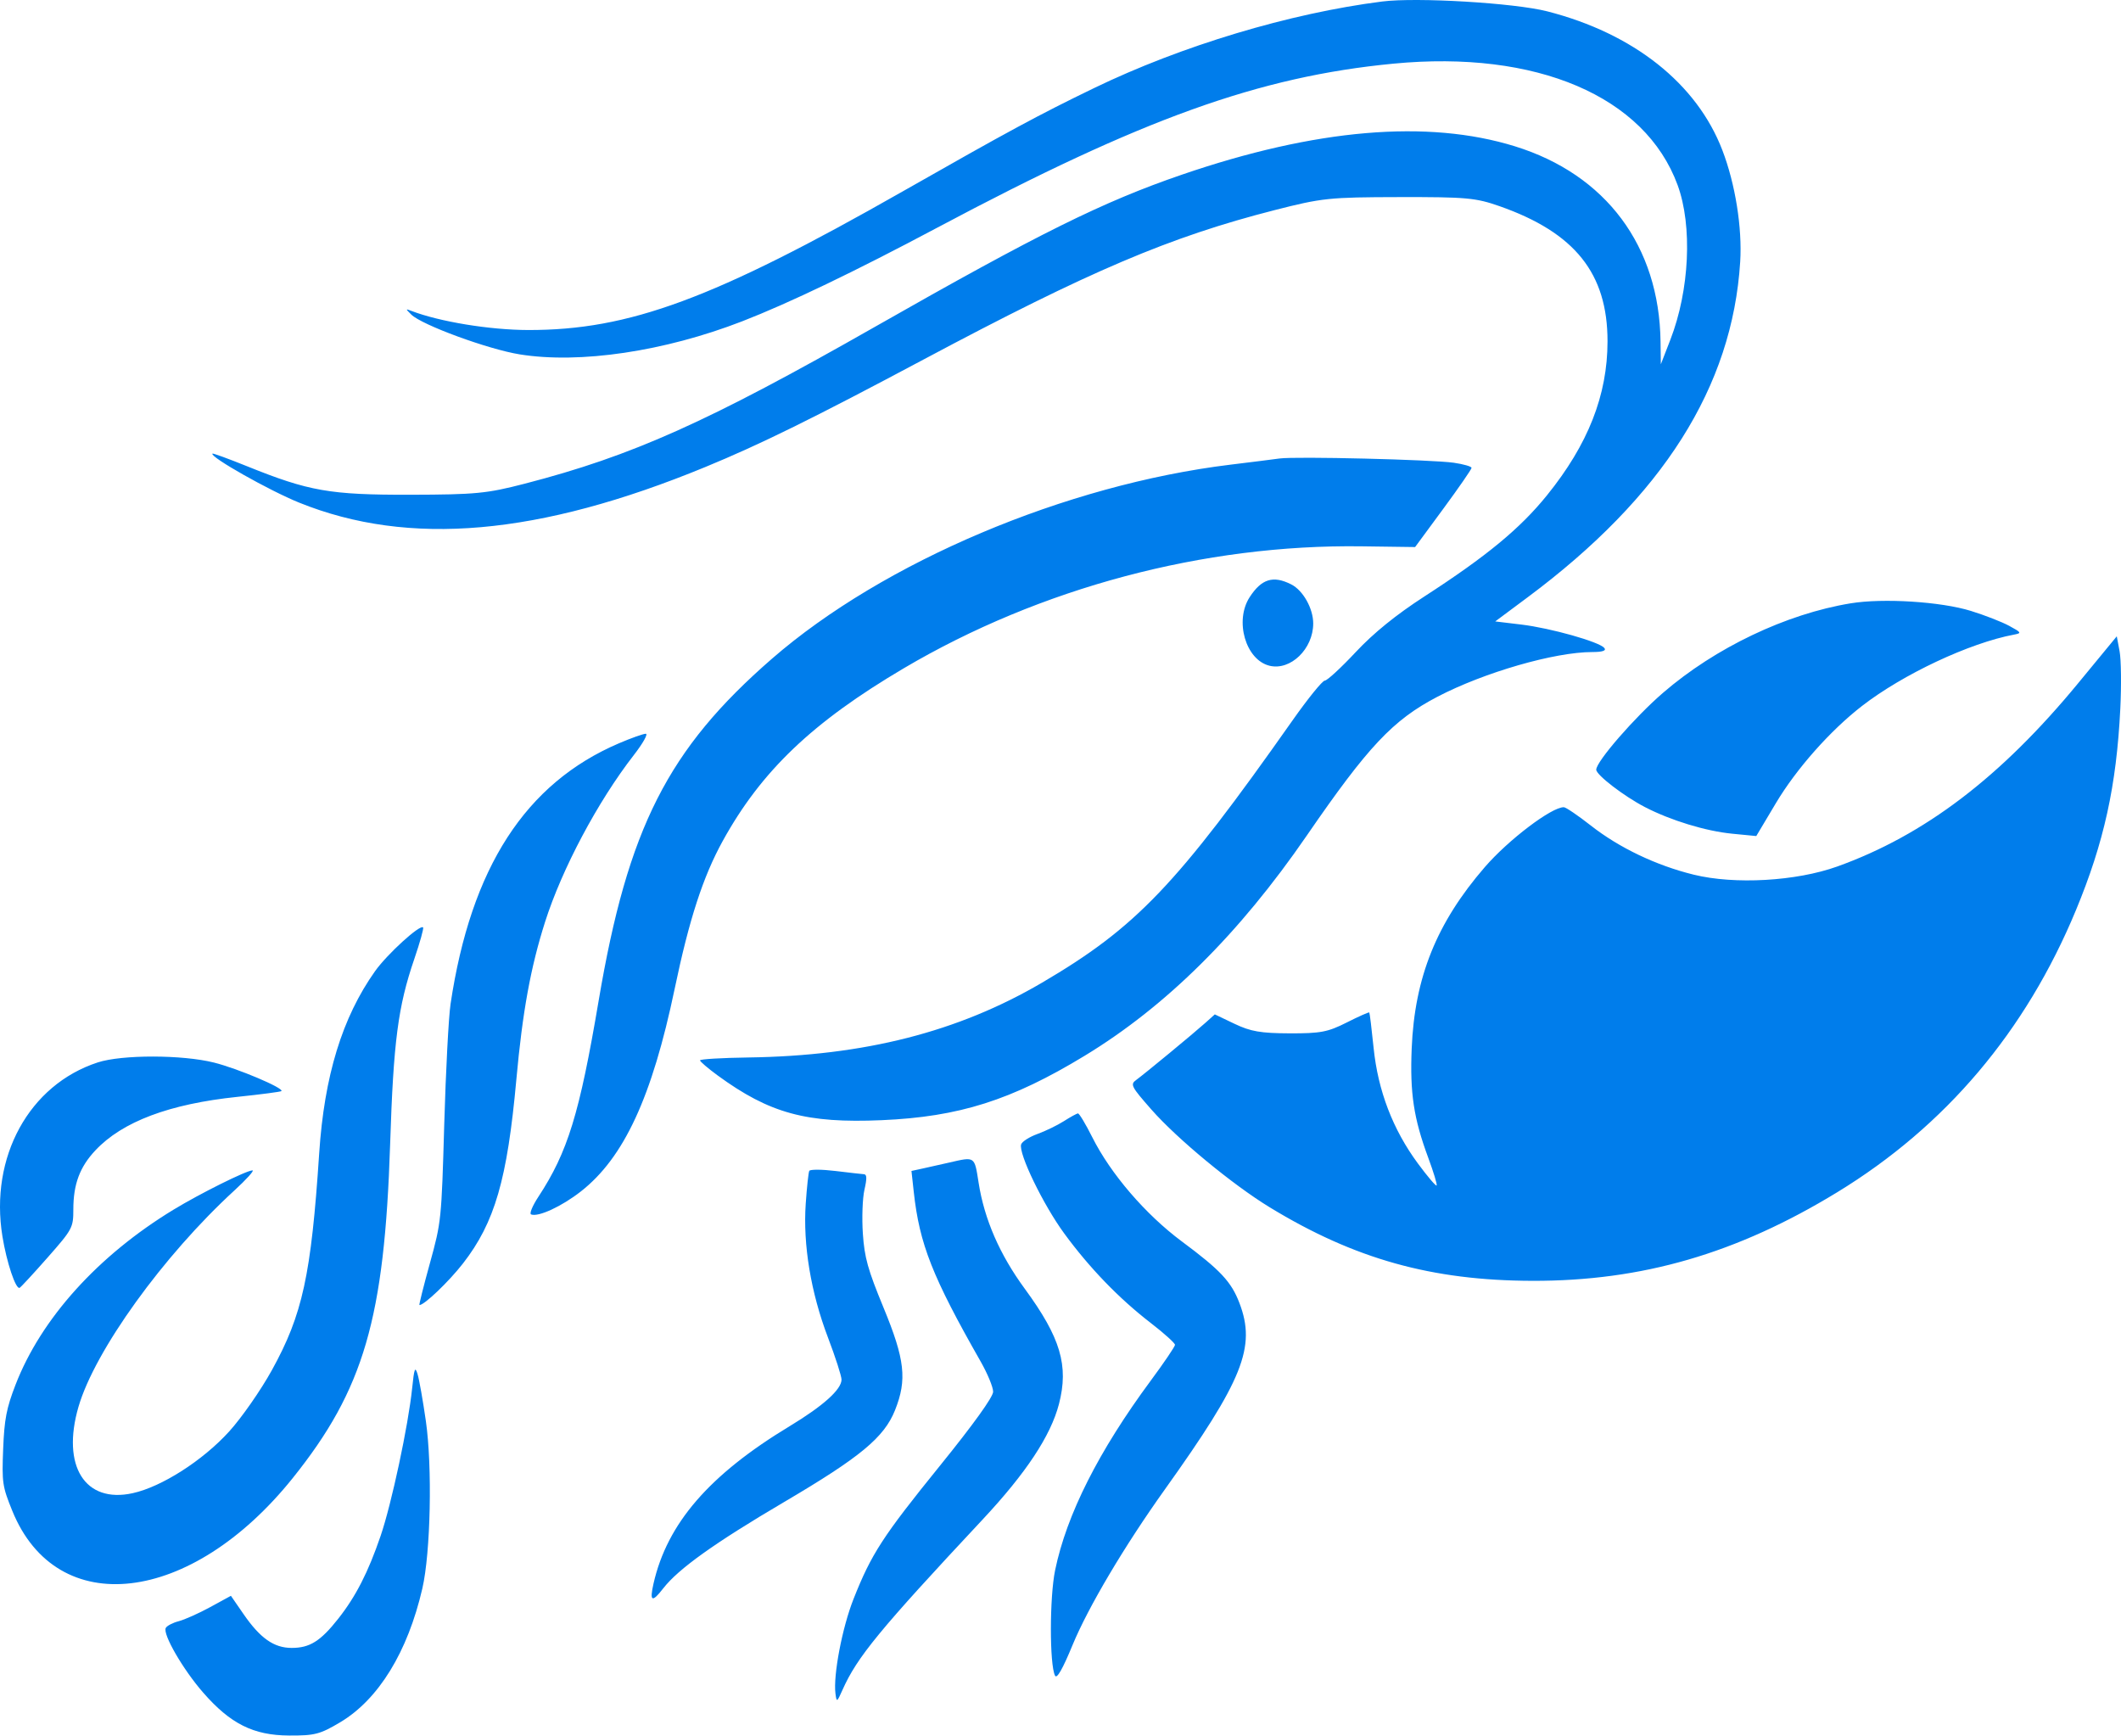
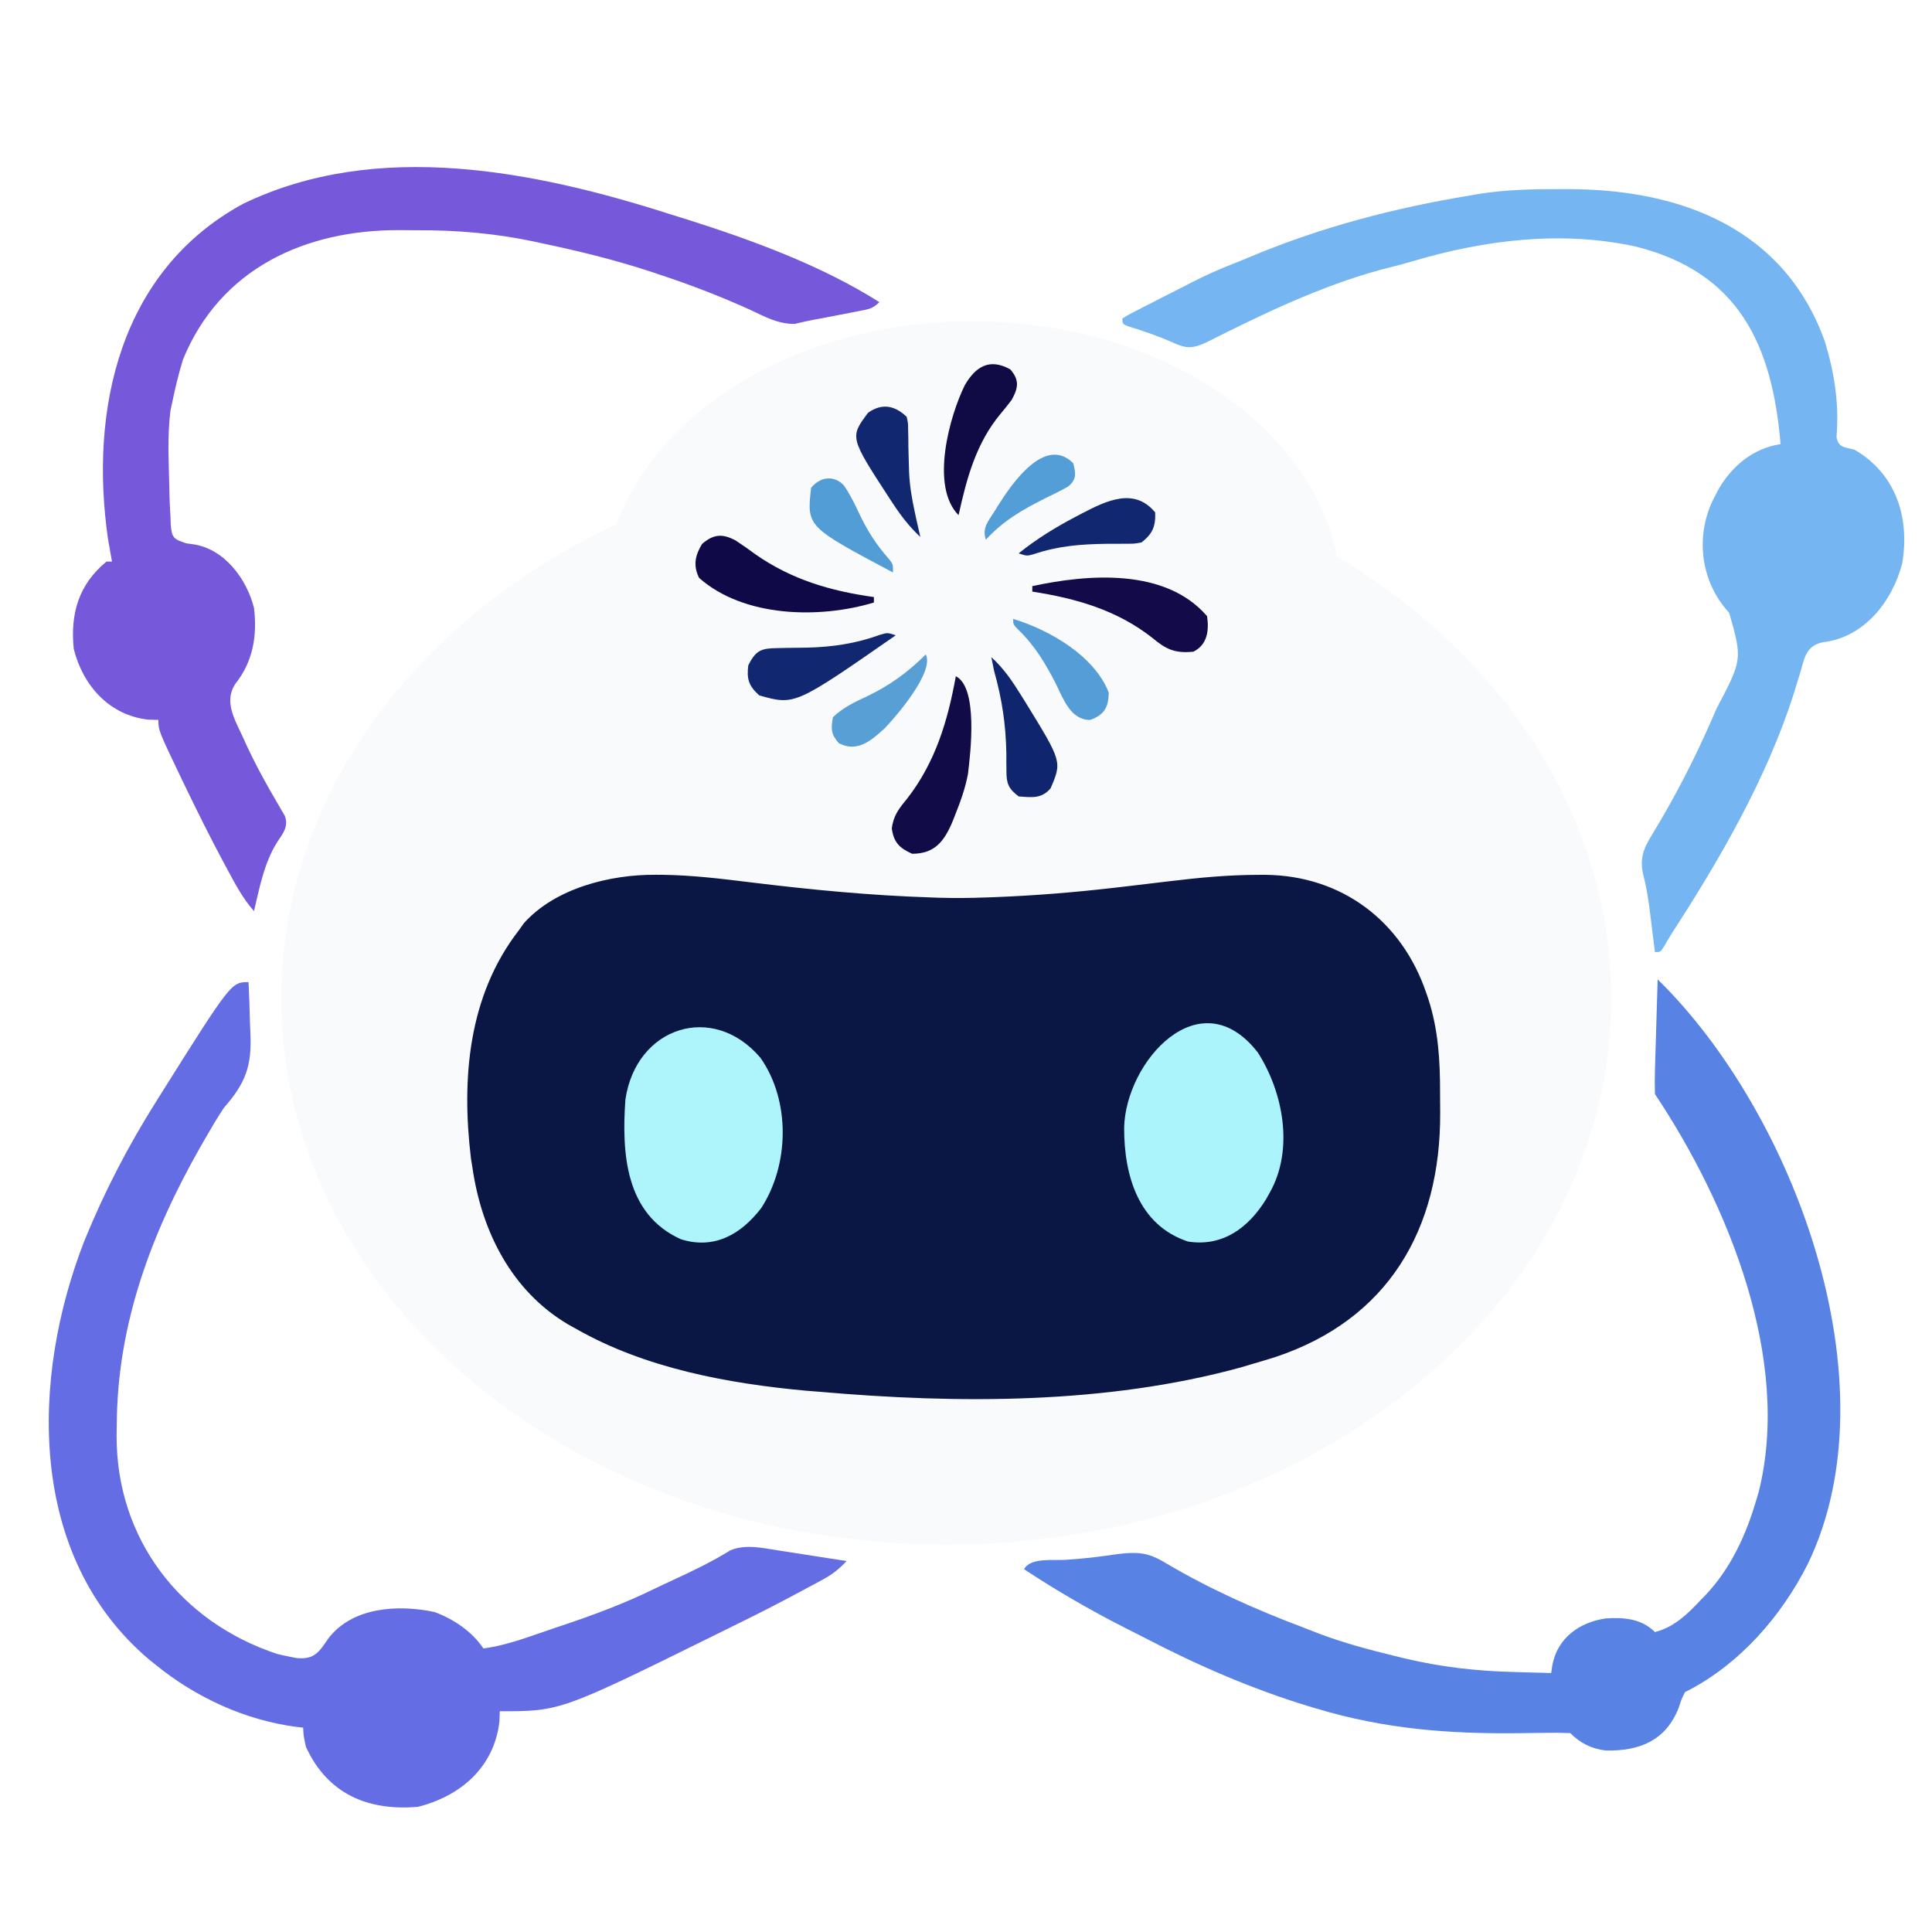
- <svg xmlns="http://www.w3.org/2000/svg" width="550" height="450" viewBox="0 0 550 450" fill="none">
-   <path d="M106.869 359.994C107.41 354.75 107.631 354.176 108.283 356.313C108.709 357.705 109.675 363.17 110.432 368.459C112.133 380.352 111.666 402.564 109.521 411.863C105.718 428.344 98.165 440.64 88.195 446.574C82.973 449.681 81.606 450.034 74.939 449.997C65.719 449.947 59.746 446.958 52.676 438.859C47.462 432.886 42.16 423.727 42.981 422.114C43.266 421.555 44.773 420.766 46.329 420.361C47.886 419.955 51.571 418.307 54.518 416.698L59.878 413.771L63.148 418.509C67.477 424.781 71.027 427.276 75.632 427.281C80.322 427.286 83.12 425.532 87.719 419.698C92.284 413.908 95.457 407.703 98.698 398.234C101.527 389.967 105.877 369.611 106.869 359.994ZM246.175 301.427C252.885 299.885 252.679 299.742 253.765 306.663C255.253 316.154 259.224 325.272 265.737 334.157C275.025 346.826 277.183 354.104 274.6 364.051C272.463 372.278 266.081 381.93 254.802 393.994C228.023 422.633 222.247 429.657 218.458 438.192C217.032 441.401 216.941 441.448 216.645 439.117C216.038 434.35 218.396 422.01 221.33 414.594C225.952 402.913 228.899 398.368 243.719 380.064C252.388 369.358 257.532 362.204 257.532 360.857C257.532 359.676 256.08 356.162 254.307 353.047C241.782 331.065 238.431 322.574 236.953 309.075L236.354 303.61L239.299 302.97C240.919 302.618 244.012 301.923 246.175 301.427ZM279.53 288.697C279.855 288.672 281.527 291.451 283.243 294.874C288.003 304.366 297.056 314.897 306.459 321.884C316.498 329.343 319.287 332.326 321.402 337.861C325.76 349.261 322.344 357.795 302.051 386.202C291.581 400.86 282.178 416.712 278.124 426.54C275.555 432.772 274.054 435.395 273.585 434.477C272.142 431.648 272.153 414.152 273.604 407.13C276.582 392.719 284.893 376.248 298.41 357.968C301.854 353.312 304.68 349.142 304.691 348.7C304.703 348.26 301.86 345.699 298.377 343.01C290.14 336.65 282.539 328.782 275.973 319.823C270.503 312.358 264.059 299.046 264.794 296.727C265.025 295.998 266.926 294.782 269.018 294.026C271.11 293.27 274.198 291.771 275.88 290.697C277.562 289.622 279.204 288.723 279.53 288.697ZM209.853 303.591C210.063 303.179 213.113 303.191 216.629 303.617C220.144 304.044 223.48 304.423 224.043 304.459C224.802 304.508 224.832 305.546 224.157 308.493C223.658 310.677 223.474 315.795 223.749 319.869C224.168 326.066 225.042 329.198 229.096 339.017C234.665 352.506 235.252 357.728 232.086 365.652C229.266 372.708 223.083 377.827 203.364 389.432C185.352 400.033 175.898 406.784 171.978 411.849C169.067 415.609 168.399 415.282 169.46 410.617C173.009 395.006 183.909 382.398 204.752 369.797C213.474 364.524 218.217 360.265 218.217 357.706C218.217 356.793 216.628 351.865 214.685 346.758C210.259 335.118 208.202 322.727 208.935 312.105C209.229 307.835 209.642 304.005 209.853 303.591ZM97.258 251.811C100.405 247.378 108.974 239.578 109.714 240.473C109.916 240.717 108.889 244.395 107.434 248.645C103.208 260.977 102.03 269.994 101.168 296.625C99.702 341.881 94.351 360.241 75.927 383.225C49.536 416.148 14.762 420.218 3.188 391.74C0.621 385.423 0.475 384.445 0.82 375.704C1.124 367.999 1.674 365.139 4.013 359.085C10.647 341.912 25.384 325.573 44.99 313.653C51.93 309.432 63.927 303.467 65.475 303.466C66.014 303.466 63.892 305.817 60.758 308.692C42.338 325.582 24.593 350.203 20.356 364.748C15.889 380.086 22.02 389.876 34.394 387.165C41.913 385.518 52.558 378.718 59.401 371.19C62.632 367.636 67.628 360.47 70.503 355.263C78.457 340.86 80.686 330.642 82.769 299.039C84.092 278.96 88.742 263.804 97.258 251.811ZM167.451 190.252C168.121 190.24 166.727 192.731 164.352 195.786C155.015 207.801 145.734 225.251 141.334 239.071C137.594 250.817 135.487 262.392 133.896 279.908C131.545 305.818 128.301 316.995 120.057 327.594C116.392 332.306 110.026 338.39 108.761 338.39C108.606 338.39 109.828 333.509 111.477 327.542C114.425 316.869 114.485 316.29 115.195 291.567C115.592 277.747 116.33 263.677 116.836 260.301C122.128 224.948 136.252 203.096 160.516 192.719C163.66 191.375 166.781 190.265 167.451 190.252ZM25.352 275.469C31.604 273.43 47.255 273.449 55.475 275.505C61.626 277.044 73.63 282.114 72.981 282.9C72.826 283.085 67.705 283.758 61.6 284.395C43.918 286.239 31.743 290.822 24.744 298.265C20.684 302.584 19.017 307.043 19.017 313.585C19.017 318.32 18.795 318.734 12.348 326.055C8.679 330.219 5.414 333.756 5.091 333.912C4.09 334.394 1.724 327.322 0.628 320.576C-2.715 299.992 7.542 281.278 25.352 275.469ZM549.636 168.877C550.037 171.017 550.12 177.705 549.82 183.739C548.825 203.763 545.594 218.441 538.312 236.004C525.271 267.455 504.492 292 476.391 309.148C450.364 325.029 425.762 332.176 397.369 332.101C371.24 332.033 351.273 326.449 329.297 313.066C319.678 307.207 305.306 295.342 298.596 287.718C293.326 281.731 293.039 281.177 294.614 280.03C296.874 278.382 309.418 268.028 312.538 265.234L315.014 263.017L320.129 265.459C324.299 267.451 326.937 267.907 334.417 267.932C342.432 267.959 344.303 267.604 349.228 265.116C352.324 263.551 354.953 262.383 355.072 262.52C355.187 262.658 355.694 266.81 356.197 271.743C357.329 282.814 361.186 292.873 367.671 301.663C370.16 305.037 372.349 307.611 372.536 307.386C372.721 307.158 371.744 303.922 370.362 300.194C366.584 289.993 365.589 283.429 366.068 271.858C366.833 253.417 372.522 239.299 385.01 224.848C391.139 217.754 402.386 209.23 405.521 209.301C406.057 209.314 409.199 211.446 412.504 214.039C419.865 219.815 429.468 224.402 439.208 226.791C449.826 229.398 465.755 228.495 476.391 224.683C499.016 216.572 518.808 201.523 538.859 177.183L548.906 164.985L549.636 168.877ZM331.796 118.881C335.993 118.3 371.352 119.163 377.009 119.986C379.532 120.353 381.593 120.95 381.589 121.312C381.584 121.676 378.29 126.443 374.269 131.907L366.955 141.842L353.088 141.653C312.231 141.094 269.692 152.422 234.38 173.264C210.68 187.252 197.418 199.898 187.413 218.05C182.308 227.312 178.711 238.374 174.951 256.372C169.084 284.453 161.807 300.169 150.615 308.931C145.642 312.824 139.562 315.627 137.711 314.88C137.232 314.686 138.083 312.634 139.603 310.32C147.232 298.693 150.273 288.8 155.241 259.447C162.812 214.715 173.187 194.253 200.199 170.778C229.07 145.687 276.393 125.671 319.127 120.474C324.413 119.832 330.114 119.115 331.796 118.881ZM358.443 0.387C367.387 -0.746 392.69 0.762 401.194 2.936C423.596 8.661 440.009 21.671 446.633 38.956C449.988 47.71 451.804 59.087 451.252 67.89C449.221 100.307 431.183 128.777 396.147 154.861L387.729 161.127L394.492 161.94C402.097 162.853 414.697 166.406 416.021 168.009C416.601 168.711 415.553 169.065 412.9 169.065C403.12 169.065 384.869 174.333 372.755 180.652C361.207 186.676 354.766 193.519 338.837 216.687C321.346 242.128 302.369 260.934 281.25 273.756C262.276 285.278 248.717 289.579 228.638 290.447C209.118 291.291 199.571 288.688 186.108 278.855C183.586 277.011 181.523 275.247 181.524 274.934C181.526 274.62 187.172 274.284 194.07 274.188C224.093 273.767 248.427 267.57 270.201 254.8C294.614 240.483 305.107 229.498 335.168 186.79C339.162 181.115 342.928 176.472 343.534 176.472C344.142 176.47 347.744 173.152 351.54 169.095C356.185 164.131 362.015 159.406 369.364 154.652C385.493 144.215 394.165 137.061 401.139 128.437C411.815 115.237 416.843 102.455 416.85 88.501C416.858 70.906 408.401 60.322 388.847 53.457C382.671 51.29 380.234 51.069 362.812 51.104C344.641 51.14 342.875 51.325 330.485 54.49C303.309 61.435 282.505 70.288 239.486 93.218C210.973 108.417 197.153 115.224 182.858 121.108C139.695 138.872 106.054 141.82 77.586 130.33C69.865 127.214 54.386 118.468 55.084 117.616C55.204 117.472 59.227 118.938 64.024 120.875C80.115 127.374 85.554 128.325 106.385 128.28C123.36 128.241 126.221 127.965 136.091 125.409C164.001 118.18 183.449 109.467 226.954 84.701C269.411 60.533 285.968 52.325 306.459 45.295C341.142 33.396 370.189 30.921 392.83 37.934C416.448 45.252 430.281 63.805 430.598 88.593L430.673 94.455L433.136 88.106C438.124 75.243 438.908 58.559 435.021 47.976C426.565 24.948 398.43 12.937 361.308 16.506C326.525 19.85 296.183 30.758 243.117 58.992C221.584 70.448 204.605 78.598 192.443 83.316C172.297 91.13 150.362 94.39 134.78 91.886C126.561 90.565 109.345 84.245 106.644 81.557C105.137 80.058 105.138 80.02 106.664 80.607C113.988 83.419 126.995 85.549 136.975 85.57C163.135 85.624 185.079 77.507 233.943 49.705C261.56 33.992 269.35 29.786 283.63 22.873C306.36 11.871 334.453 3.428 358.443 0.387ZM479.886 156.435C488.345 155.046 503.296 155.991 511.086 158.404C514.665 159.513 519.136 161.256 521.019 162.279C524.208 164.009 524.293 164.165 522.259 164.546C510.715 166.714 493.468 174.811 482.814 183.067C474.594 189.436 465.822 199.34 460.507 208.251L455.422 216.776L449.191 216.169C442.333 215.501 433.252 212.734 426.557 209.269C421.127 206.459 413.923 200.927 413.922 199.567C413.922 197.456 423.91 185.962 431.235 179.641C444.798 167.938 463.162 159.179 479.886 156.435ZM324.053 154.832C327.137 150.083 330.154 149.156 334.824 151.519C337.897 153.075 340.532 157.755 340.532 161.657C340.532 168.25 334.658 173.938 329.212 172.619C323.014 171.117 320.07 160.966 324.053 154.832Z" fill="#007DEB" />
+ <svg xmlns="http://www.w3.org/2000/svg" width="1024" height="1024">
+   <g class="layer">
+     <g id="svg_26" />
+     <g id="svg_27">
+       <ellipse cx="501.546" cy="529.225" fill="#F9FAFC" id="svg_24" rx="352.449" ry="289.485" />
+       <ellipse cx="515.297" cy="316.453" fill="#F9FAFC" id="svg_25" rx="195.403" ry="146.19" />
+       <path d="m347.378,463.65c2.043,0.008 2.043,0.008 4.127,0.017c15.505,0.228 30.802,2.07 46.175,3.971c31.943,3.931 63.728,6.996 95.905,8.032c2.043,0.072 2.043,0.072 4.127,0.146c8.291,0.257 16.533,0.16 24.821,-0.146c1.51,-0.052 3.021,-0.104 4.577,-0.157c20.925,-0.805 41.681,-2.486 62.48,-4.864c1.698,-0.194 3.396,-0.387 5.146,-0.587c8.48,-0.975 16.956,-1.982 25.428,-3.029c15.531,-1.875 30.88,-3.315 46.536,-3.349c1.335,-0.004 2.669,-0.008 4.044,-0.012c40.699,0.459 72.32,24.7 85.187,62.568c0.356,1.034 0.712,2.068 1.079,3.133c5.362,16.486 6.3,32.905 6.253,50.114c-0.005,3.439 0.029,6.877 0.066,10.316c0.253,61.7 -27.531,109.59 -87.459,129.488c-4.295,1.358 -8.609,2.639 -12.936,3.89c-1.72,0.515 -3.441,1.03 -5.213,1.561c-71.433,19.609 -150.216,19.352 -223.48,12.914c-2.277,-0.177 -4.553,-0.354 -6.83,-0.531c-41.636,-3.835 -85.321,-11.888 -121.991,-32.759c-1.467,-0.817 -2.933,-1.634 -4.444,-2.476c-29.875,-17.725 -45.681,-49.305 -50.558,-82.922c-0.265,-1.644 -0.53,-3.288 -0.803,-4.981c-5.111,-42.45 -1.406,-86.377 25.409,-120.945c0.875,-1.231 1.75,-2.463 2.652,-3.732c16.617,-18.564 45.689,-25.822 69.703,-25.658z" fill="#0A1744" id="svg_2" />
+       <path d="m131.729,520.54c0.326,6.69 0.56,13.376 0.716,20.072c0.065,2.269 0.153,4.538 0.267,6.805c0.853,17.446 -2.472,26.576 -14.01,39.705c-3.532,5.257 -6.702,10.705 -9.861,16.193c-0.857,1.486 -1.713,2.973 -2.596,4.504c-26.098,45.932 -44.136,94.133 -44.355,147.476c-0.03,1.792 -0.06,3.584 -0.09,5.431c-0.229,54.712 33.586,98.812 85.036,115.882c2.187,0.543 4.389,1.029 6.604,1.447c1.127,0.231 2.254,0.463 3.415,0.701c9.634,1.099 12.213,-3.049 17.12,-10.262c12.732,-16.82 37.095,-18.169 56.291,-14.101c10.103,3.701 19.947,10.329 25.941,19.32c13.035,-1.71 25.644,-6.794 38.085,-10.946c1.163,-0.387 2.325,-0.774 3.523,-1.172c16.917,-5.653 33.346,-11.795 49.377,-19.663c3.225,-1.571 6.474,-3.081 9.735,-4.579c10.38,-4.783 20.537,-9.694 30.283,-15.701c7.953,-3.291 16.91,-1.196 25.177,0.091c2.122,0.326 4.245,0.653 6.431,0.989c2.215,0.349 4.431,0.697 6.646,1.046c2.255,0.349 4.51,0.698 6.765,1.046c5.496,0.851 10.991,1.708 16.484,2.573c-3.876,4.146 -7.518,7.057 -12.507,9.747c-1.298,0.705 -2.597,1.411 -3.935,2.138c-2.071,1.103 -2.071,1.103 -4.184,2.227c-1.434,0.771 -2.868,1.543 -4.345,2.338c-10.789,5.776 -21.638,11.399 -32.649,16.741c-3.568,1.741 -7.12,3.514 -10.674,5.284c-83.342,41.133 -83.342,41.133 -115.528,41.133c-0.06,1.791 -0.119,3.582 -0.181,5.428c-2.79,24.267 -20.648,39.584 -43.242,45.232c-26.636,2.241 -47.902,-6.885 -59.345,-31.843c-1.266,-5.971 -1.266,-5.971 -1.447,-10.132c-1.685,-0.187 -1.685,-0.187 -3.404,-0.379c-27.31,-3.552 -53.413,-15.585 -74.757,-32.912c-1.125,-0.905 -2.25,-1.81 -3.409,-2.742c-64.949,-54.888 -62.816,-149.512 -34.252,-222.337c10.447,-25.588 22.937,-49.72 37.661,-73.091c0.615,-0.985 1.229,-1.969 1.862,-2.984c38.154,-60.703 38.154,-60.703 47.35,-60.703z" fill="#656DE4" id="svg_3" />
+       <path d="m878.601,519.093c72.173,70.594 125.671,214.032 79.695,309.59c-14.168,28.199 -36.719,53.937 -65.221,68.188c-1.91,3.841 -1.91,3.841 -3.347,8.323c-6.793,17.293 -20.664,23.034 -38.753,22.599c-7.481,-0.933 -13.315,-3.833 -18.692,-9.21c-4.585,-0.202 -9.045,-0.229 -13.626,-0.13c-2.847,0.034 -5.693,0.066 -8.54,0.098c-1.493,0.021 -2.985,0.042 -4.523,0.064c-37.597,0.476 -71.781,-2.194 -107.921,-13.059c-2.104,-0.63 -2.104,-0.63 -4.25,-1.272c-30.075,-9.162 -58.809,-21.685 -86.687,-36.182c-3.651,-1.887 -7.319,-3.737 -10.988,-5.59c-18.314,-9.32 -35.785,-19.479 -52.95,-30.775c3.12,-6.239 15.324,-4.632 21.711,-4.976c9.526,-0.586 18.879,-1.709 28.315,-3.127c10.528,-1.232 16.08,-0.7 25.24,4.936c22.84,13.538 47.17,24.376 71.981,33.763c3.037,1.152 6.06,2.34 9.081,3.531c13.131,4.955 26.446,8.501 40.07,11.828c1.736,0.426 3.472,0.851 5.261,1.289c19.318,4.571 38.141,6.729 57.974,7.214c2.866,0.084 2.866,0.084 5.79,0.17c4.644,0.135 9.287,0.259 13.932,0.373c0.294,-1.993 0.294,-1.993 0.594,-4.026c2.65,-14.46 14.236,-22.873 28.355,-24.923c9.58,-0.628 18.94,0.123 26.054,7.237c10.131,-2.533 17.596,-9.819 24.606,-17.369c0.754,-0.763 1.508,-1.526 2.284,-2.312c13.196,-13.998 21.287,-31.503 26.664,-49.795c0.463,-1.526 0.925,-3.052 1.402,-4.625c17.684,-70.571 -16.403,-153.211 -54.957,-211.042c-0.149,-4.625 -0.131,-9.107 0.034,-13.722c0.036,-1.343 0.072,-2.686 0.11,-4.07c0.119,-4.292 0.259,-8.583 0.399,-12.875c0.084,-2.909 0.167,-5.818 0.249,-8.727c0.203,-7.133 0.424,-14.265 0.656,-21.398z" fill="#5883E4" id="svg_4" />
+       <path d="m356.08,113.813c2.944,0.918 5.888,1.836 8.832,2.754c34.196,10.845 70.72,24.291 101.173,43.564c-3.586,3.586 -5.745,3.744 -10.686,4.71c-2.357,0.466 -2.357,0.466 -4.761,0.941c-2.474,0.472 -2.474,0.472 -4.998,0.953c-1.616,0.32 -3.232,0.64 -4.896,0.97c-3.165,0.618 -6.334,1.211 -9.508,1.777c-3.376,0.623 -6.725,1.388 -10.06,2.2c-8.924,0.044 -15.783,-3.812 -23.753,-7.571c-15.6,-7.022 -31.267,-13.096 -47.494,-18.455c-1.925,-0.642 -3.849,-1.285 -5.832,-1.946c-18.843,-6.148 -38.014,-10.812 -57.403,-14.88c-2.019,-0.442 -2.019,-0.442 -4.079,-0.893c-20.154,-4.24 -40.278,-5.956 -60.833,-5.896c-3.302,0.005 -6.602,-0.03 -9.904,-0.066c-50.252,-0.22 -95.144,20.397 -114.887,68.552c-2.329,7.648 -4.206,15.324 -5.79,23.159c-0.282,1.308 -0.563,2.616 -0.854,3.963c-1.695,13.482 -0.891,27.35 -0.594,40.907c0.027,1.428 0.053,2.857 0.081,4.328c0.106,3.843 0.307,7.666 0.553,11.503c0.043,1.719 0.043,1.719 0.087,3.473c0.605,7.113 1.388,7.951 8.361,10.131c1.171,0.161 2.342,0.322 3.549,0.487c16.623,2.393 28.46,18.533 32.241,33.765c1.784,14.654 -0.532,28.44 -9.861,40.166c-6.23,9.256 -0.357,18.948 3.89,28.134c0.845,1.865 0.845,1.865 1.707,3.768c5.002,10.826 10.694,21.231 16.758,31.497c0.985,1.71 0.985,1.71 1.991,3.454c0.592,0.998 1.183,1.996 1.793,3.025c2.126,5.567 -0.61,9.022 -3.704,13.621c-7.082,10.951 -9.617,24.43 -12.575,37c-6.009,-6.786 -10.029,-14.499 -14.293,-22.435c-0.81,-1.501 -1.619,-3.003 -2.453,-4.549c-6.551,-12.278 -12.746,-24.718 -18.806,-37.245c-0.844,-1.744 -1.688,-3.487 -2.558,-5.284c-12.55,-26.22 -12.55,-26.22 -12.55,-31.807c-1.821,-0.06 -3.642,-0.119 -5.518,-0.181c-20.583,-2.337 -34.51,-18.085 -39.352,-37.452c-1.897,-18.635 2.558,-34.199 17.369,-46.318c0.955,0 1.911,0 2.895,0c-0.192,-1.069 -0.384,-2.138 -0.582,-3.24c-0.256,-1.468 -0.511,-2.937 -0.775,-4.45c-0.252,-1.427 -0.504,-2.855 -0.763,-4.325c-9.948,-68.766 6.273,-142.065 71.597,-177.598c71.181,-34.382 155.182,-17.355 227.246,5.79z" fill="#7658DA" id="svg_5" />
+       <path d="m828.031,100.244c1.314,0.002 2.628,0.004 3.982,0.005c58.977,0.213 113.856,20.867 135.242,80.881c5.094,16.743 7.578,33.109 6.129,50.581c1.138,5.62 4.172,5.273 9.431,6.581c22.094,12.753 29.541,36.071 25.37,60.447c-5.301,20.22 -20.282,39.204 -42.06,41.664c-8.338,1.807 -9.611,7.407 -11.625,15.04c-0.822,2.671 -1.651,5.34 -2.488,8.006c-0.41,1.351 -0.821,2.702 -1.244,4.094c-14.222,44.733 -39.201,87.916 -64.659,127.13c-1.474,2.323 -2.851,4.708 -4.207,7.102c-1.854,2.844 -1.854,2.844 -4.749,2.844c-0.116,-0.948 -0.233,-1.896 -0.353,-2.872c-0.538,-4.351 -1.088,-8.7 -1.638,-13.049c-0.183,-1.491 -0.366,-2.982 -0.554,-4.518c-0.837,-6.572 -1.718,-13.005 -3.392,-19.422c-2.279,-8.78 -0.582,-14.315 4.077,-21.824c12.213,-19.986 22.827,-40.491 32.166,-61.979c0.769,-1.764 1.538,-3.527 2.33,-5.344c13.726,-26.11 13.726,-26.11 6.717,-50.834c-15.568,-16.712 -18.351,-41.828 -7.508,-61.878c0.524,-1.023 1.049,-2.045 1.589,-3.098c7.179,-12.752 18.647,-22.217 33.149,-24.403c-4.401,-52.393 -21.957,-91.059 -76.906,-104.758c-39.278,-8.562 -80.142,-3.495 -118.362,7.897c-5.375,1.598 -10.803,2.938 -16.237,4.316c-32.48,8.822 -62.977,23.59 -92.929,38.666c-7.274,3.333 -10.53,3.302 -17.618,0.053c-7.736,-3.43 -15.49,-6.126 -23.589,-8.566c-3.189,-1.295 -3.189,-1.295 -3.189,-4.19c2.826,-1.808 2.826,-1.808 6.773,-3.828c1.437,-0.742 2.873,-1.483 4.354,-2.247c1.523,-0.772 3.045,-1.543 4.614,-2.338c1.466,-0.755 2.933,-1.509 4.444,-2.287c4.361,-2.239 8.733,-4.455 13.106,-6.669c1.26,-0.65 2.52,-1.3 3.818,-1.97c7.079,-3.62 14.203,-6.806 21.614,-9.686c3.338,-1.301 6.64,-2.668 9.94,-4.062c37.038,-15.448 75.622,-25.541 115.161,-32.047c1.476,-0.262 2.952,-0.524 4.473,-0.794c14.948,-2.445 29.723,-2.681 44.83,-2.644z" fill="#75B5F2" id="svg_6" />
+       <path d="m666.728,557.936c13.384,21.004 19.167,51.179 6.338,74.056c-0.971,1.746 -0.971,1.746 -1.962,3.528c-9.314,15.182 -23.006,25.414 -41.461,22.526c-26.231,-8.692 -33.914,-35.052 -33.82,-60.356c0.738,-34.951 40.196,-79.474 70.905,-39.754z" fill="#ACF4FB" id="svg_7" />
+       <path d="m403.087,560.695c15.973,22.833 15.283,56.605 0.379,79.609c-10.763,13.98 -24.897,22.076 -42.592,16.521c-29.535,-13.327 -31.394,-45.624 -29.401,-74.045c5.695,-38.647 46.462,-51.761 71.614,-22.085z" fill="#AEF4FB" id="svg_8" />
+       <path d="m506.612,358.428c11.862,5.931 7.829,40.367 6.423,51.836c-1.442,7.64 -4.005,14.694 -6.875,21.892c-0.411,1.045 -0.821,2.091 -1.244,3.168c-4.451,10.581 -9.455,17.186 -21.462,17.186c-6.617,-2.941 -9.764,-6.003 -10.777,-13.377c0.812,-6.851 3.812,-10.606 8.063,-15.752c15.033,-19.372 21.525,-41.039 25.873,-64.953z" fill="#110B47" id="svg_9" />
+       <path d="m389.998,286.532c3.532,2.301 6.925,4.716 10.319,7.215c19.177,13.426 39.86,19.503 62.873,22.707c0,0.955 0,1.911 0,2.895c-28.952,8.732 -68.916,7.905 -92.635,-13.027c-3.294,-6.587 -2.125,-11.898 1.538,-18.002c6.011,-5.244 10.854,-5.636 17.906,-1.787z" fill="#100947" id="svg_10" />
+       <path d="m639.775,326.585c1.083,7.578 0.224,15.086 -7.237,18.817c-9.776,1.017 -14.63,-1.298 -21.892,-7.418c-18.717,-14.652 -40.19,-20.791 -63.506,-24.425c0,-0.955 0,-1.911 0,-2.895c29.678,-6.4 70.595,-9.687 92.635,15.922z" fill="#120A49" id="svg_11" />
+       <path d="m535.47,195.774c4.932,5.679 4.276,9.8 0.724,16.193c-1.903,2.488 -3.827,4.964 -5.863,7.345c-13.026,15.625 -17.972,34.245 -22.271,53.719c-15.131,-15.131 -4.868,-52.43 3.387,-69.035c5.864,-9.946 13.192,-14.213 24.024,-8.221z" fill="#100A45" id="svg_12" />
+       <path d="m474.769,336.717c-53.511,37.181 -53.511,37.181 -72.371,31.843c-5.512,-4.946 -6.721,-8.623 -5.79,-15.922c4.06,-8.119 6.945,-9.029 15.549,-9.131c1.664,-0.036 3.329,-0.073 5.043,-0.11c3.464,-0.05 6.928,-0.095 10.392,-0.136c13.468,-0.306 26.063,-2.149 38.763,-6.779c4.072,-1.213 4.072,-1.213 8.414,0.234z" fill="#112871" id="svg_13" />
+       <path d="m525.429,348.297c6.682,6.068 11.199,12.845 15.922,20.445c0.766,1.229 1.531,2.457 2.32,3.723c19.218,31.239 19.218,31.239 13.149,45.399c-4.857,5.576 -9.826,4.789 -16.917,4.252c-5.336,-4.048 -6.501,-6.799 -6.468,-13.406c-0.017,-1.489 -0.034,-2.979 -0.051,-4.513c0.002,-1.58 0.004,-3.16 0.006,-4.788c-0.268,-15.497 -2.319,-28.985 -6.513,-43.875c-0.509,-2.407 -1.004,-4.817 -1.447,-7.237z" fill="#0F266E" id="svg_14" />
+       <path d="m612.274,271.583c0.264,7.533 -1.394,11.292 -7.237,15.922c-3.9,0.698 -3.9,0.698 -8.351,0.678c-1.635,0.017 -3.271,0.034 -4.956,0.052c-1.729,-0.002 -3.457,-0.004 -5.238,-0.006c-13.652,0.201 -25.448,1.076 -38.447,5.439c-3.8,1.074 -3.8,1.074 -8.142,-0.373c9.457,-7.608 19.41,-13.726 30.125,-19.359c1.175,-0.62 2.35,-1.24 3.561,-1.879c12.938,-6.683 27.562,-13.878 38.686,-0.473z" fill="#112770" id="svg_15" />
+       <path d="m480.558,220.923c0.744,3.273 0.744,3.273 0.78,7.096c0.032,1.4 0.063,2.8 0.096,4.243c0.009,1.483 0.019,2.965 0.029,4.493c0.073,3.033 0.154,6.065 0.243,9.097c0.042,1.452 0.083,2.904 0.127,4.4c0.317,7.258 1.506,14.252 3.068,21.332c0.274,1.295 0.549,2.59 0.831,3.924c0.66,3.041 1.357,6.073 2.064,9.103c-5.715,-5.357 -10.201,-11.113 -14.474,-17.641c-0.63,-0.954 -1.259,-1.908 -1.908,-2.891c-21.04,-32.339 -21.04,-32.339 -11.3,-45.326c7.247,-5.115 14.016,-3.982 20.445,2.171z" fill="#112871" id="svg_16" />
+       <path d="m537.008,328.033c19.092,5.777 43.137,19.521 50.66,39.081c-0.149,7.731 -2.321,11.82 -9.951,14.474c-10.214,0 -14.115,-11.075 -18.093,-19.178c-5.462,-10.72 -11.248,-20.352 -20.01,-28.739c-2.607,-2.742 -2.607,-2.742 -2.607,-5.637z" fill="#559DD6" id="svg_17" />
+       <path d="m490.69,346.849c4.624,9.249 -15.414,32.513 -21.711,39.081c-7.207,6.636 -14.615,13.079 -24.425,7.961c-4.164,-4.899 -4.194,-7.488 -3.076,-13.751c5.419,-5.223 11.593,-8.057 18.364,-11.218c11.874,-5.711 21.513,-12.738 30.848,-22.073z" fill="#579FD5" id="svg_18" />
+       <path d="m447.2,257.182c3.42,4.928 5.854,9.961 8.391,15.396c4.251,8.895 8.987,16.335 15.605,23.73c2.126,2.776 2.126,2.776 2.126,7.118c-45.748,-24.28 -45.748,-24.28 -43.423,-44.87c4.697,-5.781 12.007,-6.933 17.301,-1.374z" fill="#539DD7" id="svg_19" />
+       <path d="m568.852,245.529c1.372,5.45 1.843,8.643 -2.769,12.37c-4.01,2.276 -8.081,4.292 -12.248,6.266c-12.059,6.09 -22.102,11.829 -31.301,21.892c-2.097,-6.291 1.145,-9.58 4.433,-14.836c0.908,-1.471 0.908,-1.471 1.835,-2.971c7.419,-11.833 25.077,-37.695 40.05,-22.721z" fill="#549ED8" id="svg_20" />
+     </g>
+   </g>
</svg>
